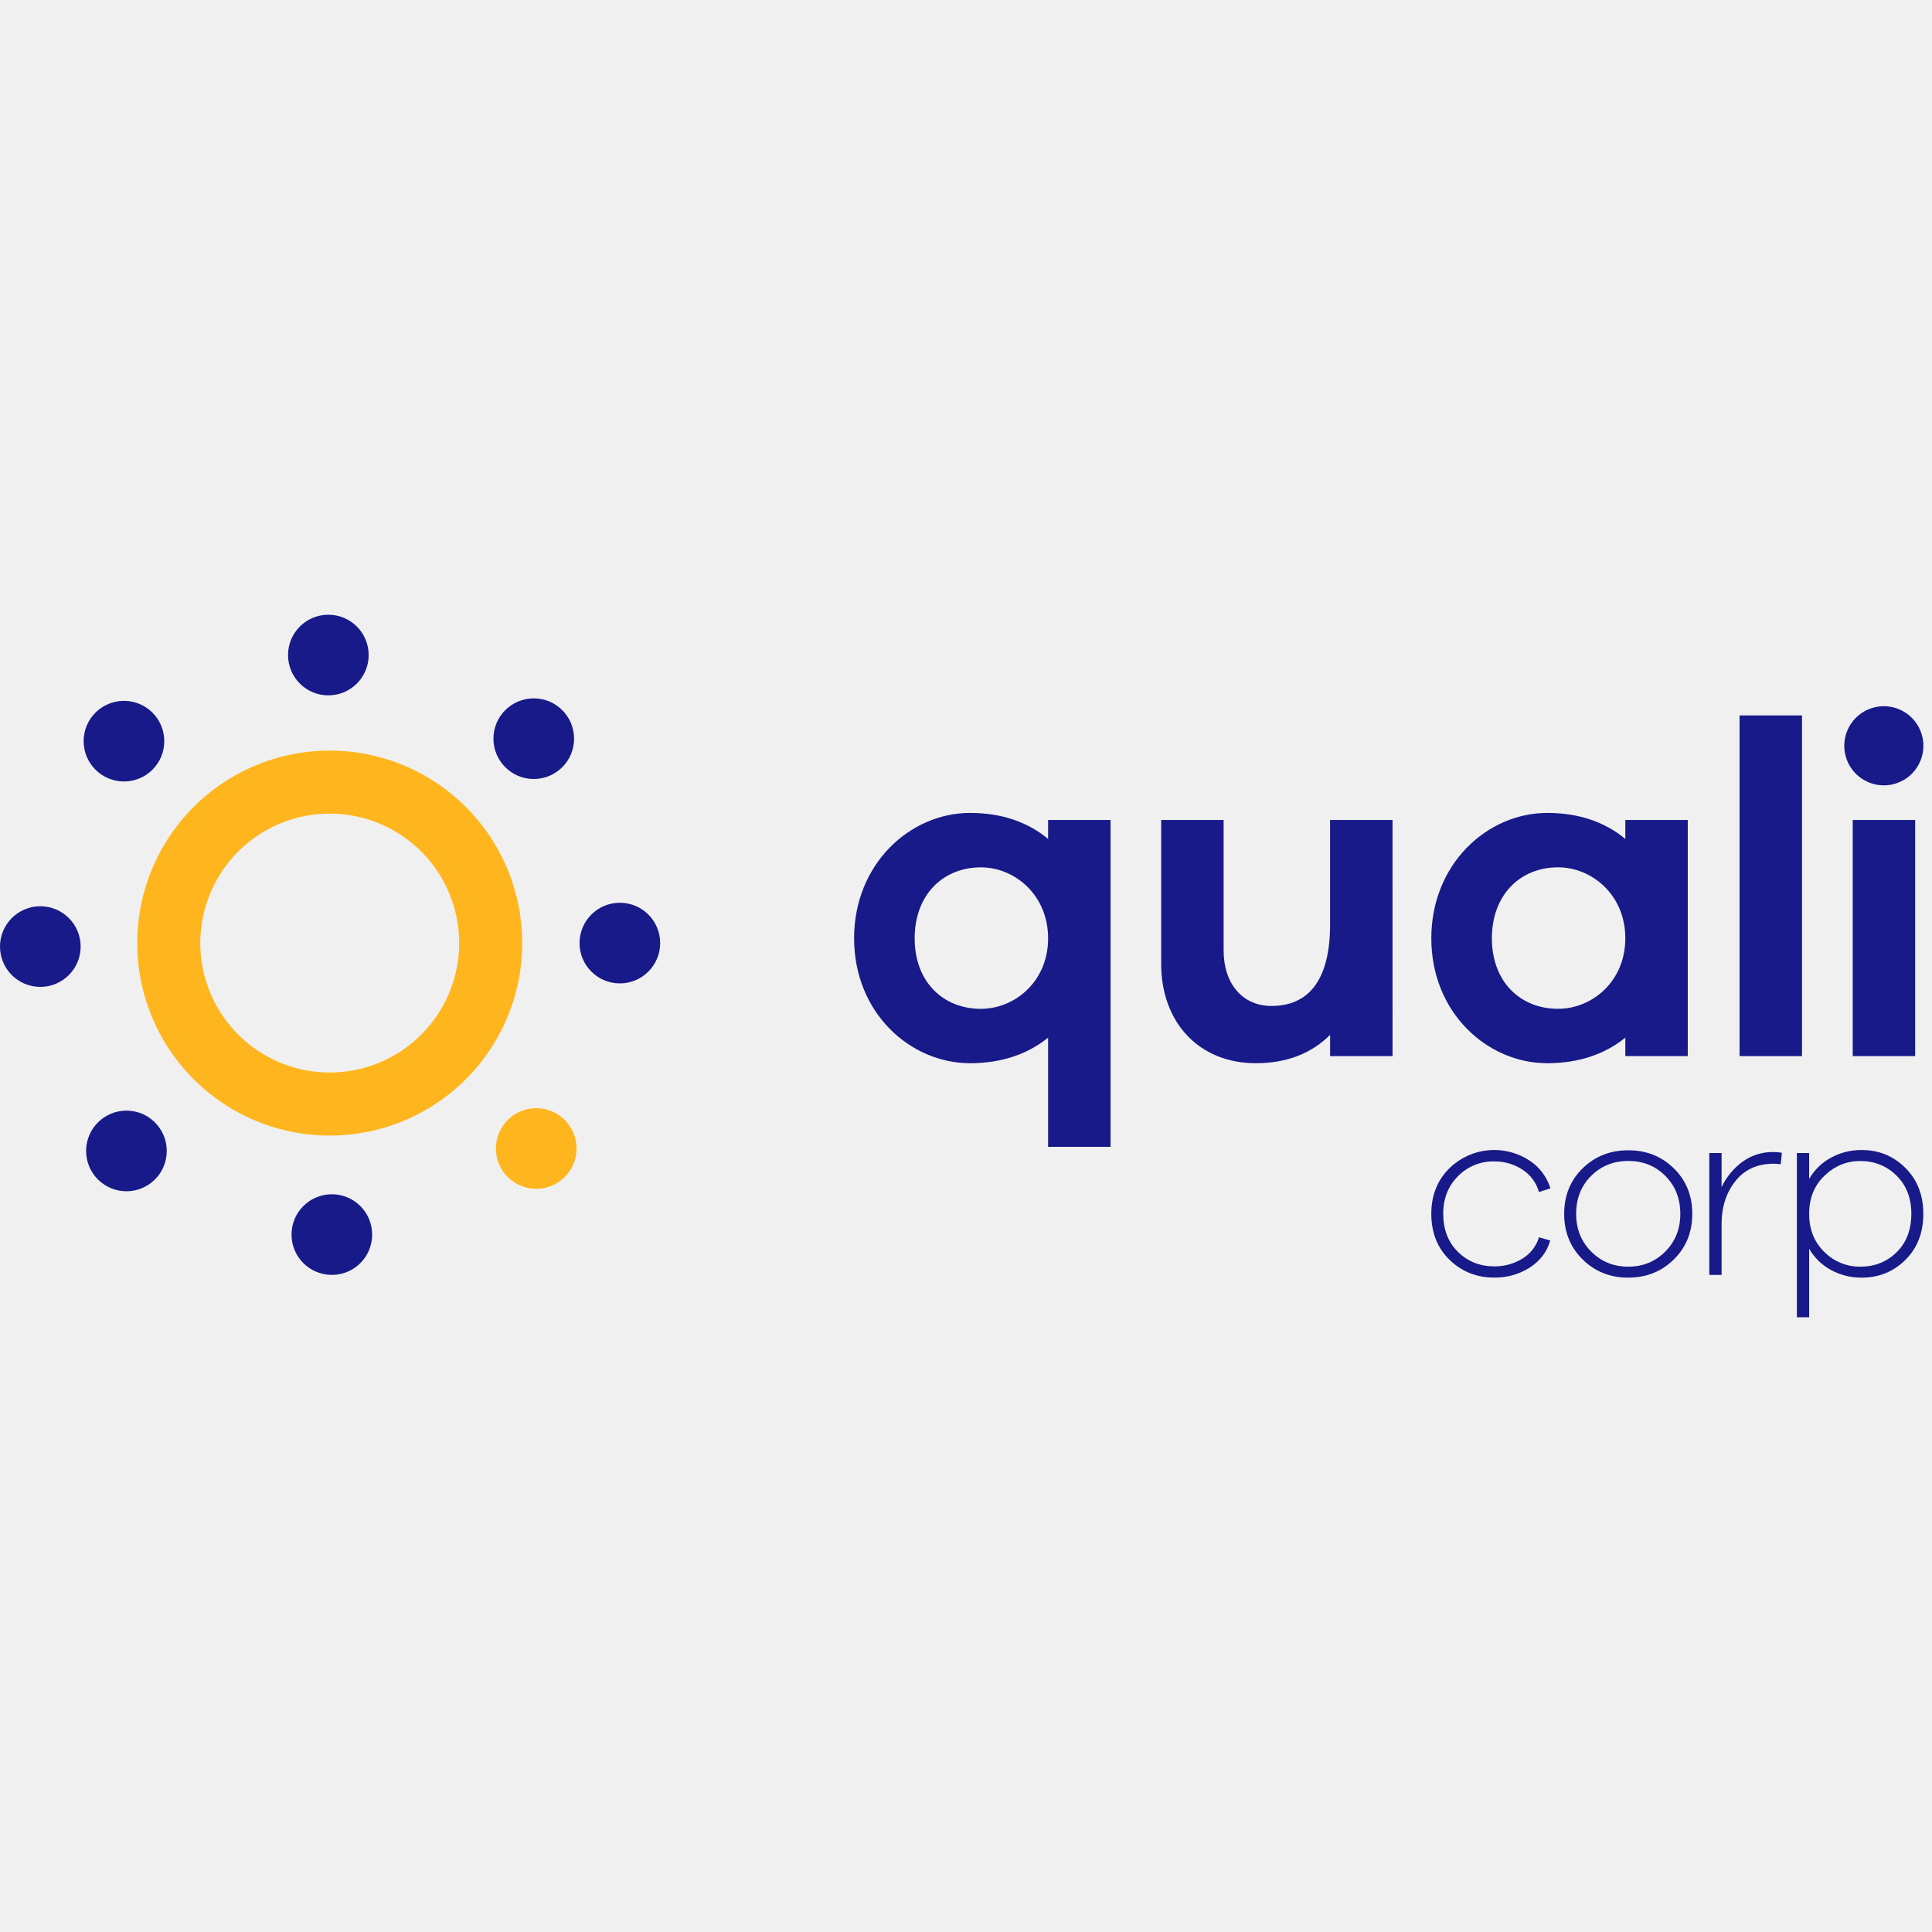
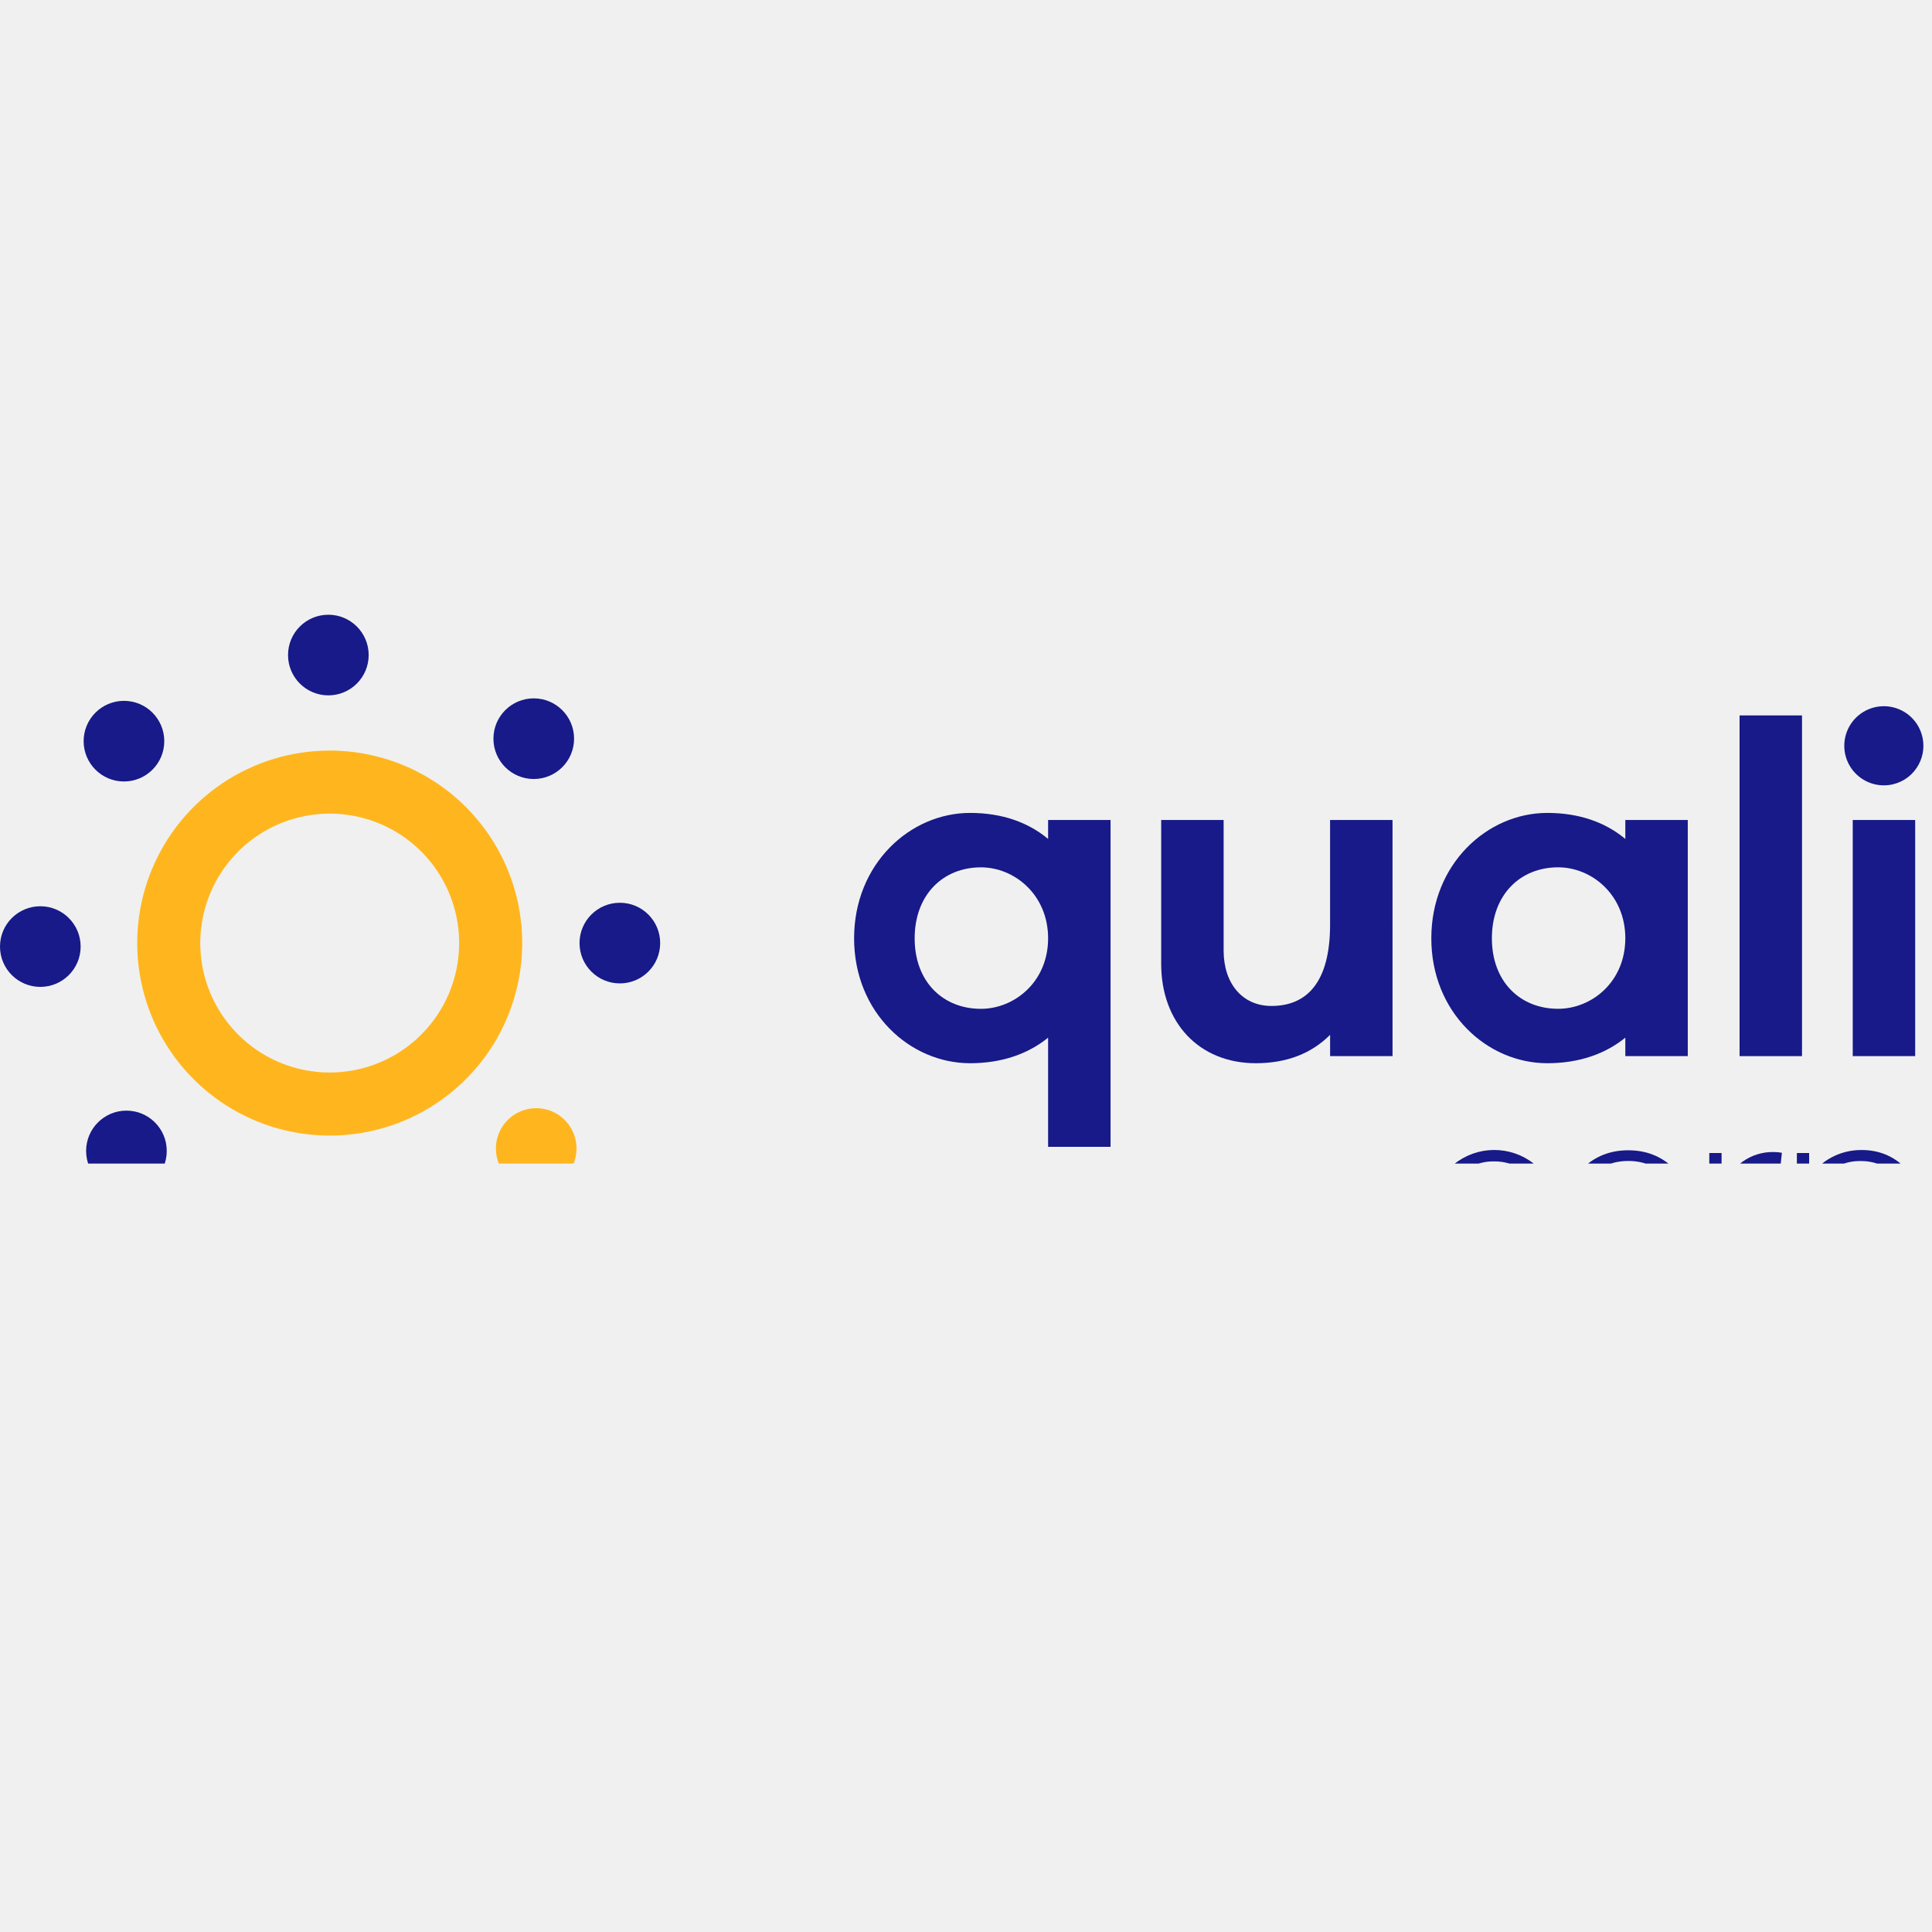
- <svg xmlns="http://www.w3.org/2000/svg" width="60" height="60" viewBox="0 0 176 64" fill="none">
+ <svg xmlns="http://www.w3.org/2000/svg" width="45" height="45" viewBox="0 0 176 64" fill="none">
  <g clip-path="url(#clip0_11_2942)">
    <path d="M56.467 33.585C58.496 33.585 60.14 31.94 60.14 29.912C60.14 27.883 58.496 26.239 56.467 26.239C54.439 26.239 52.794 27.883 52.794 29.912C52.794 31.94 54.439 33.585 56.467 33.585Z" fill="#171A88" />
    <path d="M30.037 12.375C26.568 12.375 23.178 13.403 20.294 15.331C17.41 17.258 15.162 19.996 13.835 23.201C12.507 26.405 12.16 29.931 12.837 33.333C13.513 36.735 15.184 39.86 17.636 42.312C20.089 44.765 23.213 46.435 26.615 47.112C30.017 47.788 33.543 47.441 36.748 46.114C39.952 44.786 42.691 42.539 44.618 39.655C46.545 36.771 47.573 33.38 47.573 29.912C47.573 27.609 47.12 25.328 46.239 23.201C45.357 21.073 44.065 19.14 42.437 17.511C40.809 15.883 38.875 14.591 36.748 13.71C34.62 12.829 32.34 12.375 30.037 12.375ZM30.037 41.703C27.704 41.703 25.424 41.011 23.485 39.715C21.546 38.419 20.035 36.578 19.142 34.423C18.25 32.268 18.016 29.897 18.471 27.61C18.927 25.323 20.05 23.221 21.699 21.572C23.348 19.923 25.449 18.8 27.737 18.346C30.024 17.891 32.395 18.124 34.55 19.017C36.704 19.91 38.546 21.421 39.842 23.36C41.137 25.3 41.829 27.58 41.828 29.912C41.828 31.46 41.523 32.994 40.931 34.424C40.338 35.855 39.469 37.155 38.375 38.249C37.28 39.344 35.98 40.213 34.549 40.805C33.118 41.398 31.585 41.703 30.037 41.703Z" fill="#FFB61E" />
    <path d="M3.673 33.903C5.701 33.903 7.346 32.258 7.346 30.23C7.346 28.201 5.701 26.557 3.673 26.557C1.644 26.557 0 28.201 0 30.23C0 32.258 1.644 33.903 3.673 33.903Z" fill="#171A88" />
    <path d="M30.23 60.14C32.258 60.14 33.903 58.496 33.903 56.467C33.903 54.439 32.258 52.794 30.23 52.794C28.201 52.794 26.557 54.439 26.557 56.467C26.557 58.496 28.201 60.14 30.23 60.14Z" fill="#171A88" />
    <path d="M29.912 7.346C31.94 7.346 33.585 5.701 33.585 3.673C33.585 1.644 31.94 0 29.912 0C27.883 0 26.239 1.644 26.239 3.673C26.239 5.701 27.883 7.346 29.912 7.346Z" fill="#171A88" />
    <path d="M48.848 52.297C50.877 52.297 52.521 50.652 52.521 48.624C52.521 46.595 50.877 44.951 48.848 44.951C46.82 44.951 45.175 46.595 45.175 48.624C45.175 50.652 46.82 52.297 48.848 52.297Z" fill="#FFB61E" />
    <path d="M11.292 15.191C13.321 15.191 14.965 13.546 14.965 11.518C14.965 9.489 13.321 7.845 11.292 7.845C9.264 7.845 7.619 9.489 7.619 11.518C7.619 13.546 9.264 15.191 11.292 15.191Z" fill="#171A88" />
    <path d="M11.518 52.521C13.546 52.521 15.191 50.877 15.191 48.848C15.191 46.82 13.546 45.175 11.518 45.175C9.489 45.175 7.845 46.82 7.845 48.848C7.845 50.877 9.489 52.521 11.518 52.521Z" fill="#171A88" />
    <path d="M48.624 14.965C50.652 14.965 52.297 13.321 52.297 11.292C52.297 9.264 50.652 7.619 48.624 7.619C46.595 7.619 44.951 9.264 44.951 11.292C44.951 13.321 46.595 14.965 48.624 14.965Z" fill="#171A88" />
    <path d="M101.168 48.474H95.48V38.529C93.669 39.994 91.298 40.856 88.37 40.856C82.896 40.856 77.806 36.243 77.806 29.479C77.806 22.715 82.893 18.055 88.37 18.055C91.301 18.055 93.672 18.918 95.48 20.426V18.699H101.168V48.474ZM95.48 29.479C95.48 25.513 92.419 23.013 89.359 23.013C85.905 23.013 83.323 25.513 83.323 29.479C83.323 33.446 85.91 35.902 89.359 35.902C92.415 35.899 95.48 33.442 95.48 29.476V29.479Z" fill="#171A88" />
    <path d="M126.857 40.21H121.169V38.27C119.488 39.951 117.246 40.856 114.401 40.856C109.229 40.856 105.781 37.149 105.781 31.803V18.7H111.469V30.597C111.469 33.614 113.195 35.64 115.822 35.64C119.055 35.64 121.167 33.484 121.167 28.225V18.699H126.855L126.857 40.21Z" fill="#171A88" />
    <path d="M153.751 40.21H148.063V38.529C146.253 39.994 143.881 40.856 140.953 40.856C135.478 40.856 130.389 36.243 130.389 29.479C130.389 22.715 135.476 18.055 140.953 18.055C143.883 18.055 146.255 18.918 148.063 20.426V18.699H153.751V40.21ZM148.063 29.476C148.063 25.51 145.002 23.01 141.942 23.01C138.488 23.01 135.906 25.51 135.906 29.476C135.906 33.443 138.494 35.899 141.942 35.899C145 35.899 148.061 33.442 148.061 29.476H148.063Z" fill="#171A88" />
    <path d="M158.47 40.21V9.173H164.158V40.21H158.47Z" fill="#171A88" />
    <path d="M168.779 40.209V18.699H174.467V40.209H168.779ZM174.163 14.488C173.658 14.992 173.016 15.335 172.317 15.475C171.618 15.614 170.893 15.542 170.234 15.269C169.575 14.996 169.012 14.534 168.616 13.942C168.22 13.349 168.009 12.652 168.009 11.939C168.009 11.226 168.22 10.529 168.616 9.936C169.012 9.343 169.575 8.881 170.234 8.608C170.893 8.336 171.618 8.264 172.317 8.403C173.016 8.542 173.658 8.886 174.163 9.39C174.838 10.066 175.217 10.983 175.217 11.939C175.217 12.895 174.837 13.812 174.161 14.488H174.163Z" fill="#171A88" />
    <path d="M138.674 58.664C139.408 58.227 139.952 57.53 140.198 56.712L141.22 57.007C140.928 58.036 140.308 58.858 139.36 59.471C138.389 60.087 137.259 60.405 136.11 60.385C134.52 60.385 133.169 59.848 132.057 58.773C130.945 57.698 130.389 56.298 130.388 54.572C130.388 52.879 130.948 51.487 132.068 50.395C133.021 49.477 134.258 48.909 135.576 48.785C136.894 48.662 138.215 48.989 139.322 49.714C140.238 50.31 140.917 51.209 141.24 52.253L140.196 52.593C139.959 51.743 139.417 51.011 138.672 50.538C137.909 50.045 137.016 49.788 136.107 49.801C135.497 49.789 134.892 49.902 134.328 50.133C133.764 50.363 133.253 50.705 132.826 51.14C131.924 52.033 131.474 53.176 131.475 54.568C131.475 56.006 131.921 57.164 132.815 58.042C133.708 58.919 134.805 59.359 136.107 59.362C137.011 59.377 137.902 59.136 138.674 58.664Z" fill="#171A88" />
    <path d="M152.482 50.434C153.603 51.532 154.163 52.913 154.162 54.577C154.162 56.241 153.602 57.626 152.482 58.732C151.362 59.837 149.977 60.39 148.328 60.39C146.679 60.39 145.294 59.837 144.172 58.732C143.052 57.627 142.492 56.242 142.492 54.577C142.493 52.912 143.053 51.531 144.172 50.434C145.293 49.337 146.678 48.788 148.328 48.788C149.977 48.788 151.362 49.337 152.482 50.434ZM151.699 58.017C152.615 57.101 153.072 55.954 153.072 54.577C153.072 53.185 152.618 52.034 151.71 51.123C150.802 50.212 149.675 49.758 148.328 49.761C146.98 49.761 145.853 50.215 144.944 51.123C144.036 52.031 143.582 53.182 143.582 54.577C143.582 55.954 144.04 57.101 144.956 58.017C145.871 58.933 146.995 59.391 148.328 59.39C149.663 59.39 150.786 58.933 151.699 58.017Z" fill="#171A88" />
    <path d="M162.326 49.015L162.214 50.06C161.996 50.025 161.776 50.009 161.555 50.014C160.087 50.014 158.933 50.54 158.093 51.592C157.254 52.644 156.833 53.949 156.831 55.509V60.141H155.713V49.038H156.831V52.149C157.264 51.224 157.924 50.423 158.749 49.822C159.566 49.236 160.549 48.93 161.553 48.947C161.812 48.943 162.071 48.966 162.326 49.015Z" fill="#171A88" />
    <path d="M173.571 50.389C174.662 51.473 175.207 52.869 175.207 54.577C175.207 56.303 174.662 57.704 173.571 58.778C172.481 59.853 171.157 60.39 169.599 60.39C168.624 60.4 167.663 60.162 166.806 59.697C165.973 59.249 165.281 58.577 164.808 57.756V64H163.691V49.038H164.808V51.397C165.281 50.576 165.973 49.904 166.806 49.456C167.663 48.992 168.624 48.753 169.599 48.763C171.158 48.764 172.482 49.306 173.571 50.389ZM172.778 58.074C173.67 57.194 174.117 56.028 174.118 54.577C174.118 53.14 173.667 51.979 172.767 51.093C171.866 50.207 170.765 49.764 169.464 49.764C168.222 49.764 167.136 50.211 166.205 51.104C165.274 51.997 164.809 53.155 164.809 54.577C164.809 55.999 165.271 57.157 166.194 58.051C166.622 58.481 167.132 58.822 167.693 59.052C168.255 59.282 168.857 59.397 169.464 59.391C170.779 59.391 171.884 58.952 172.778 58.074Z" fill="#171A88" />
  </g>
  <defs>
    <clipPath id="clip0_11_2942">
-       <rect width="175.216" height="64" fill="white" />
+       <rect width="175.216" height="50" fill="white" />
    </clipPath>
  </defs>
</svg>
